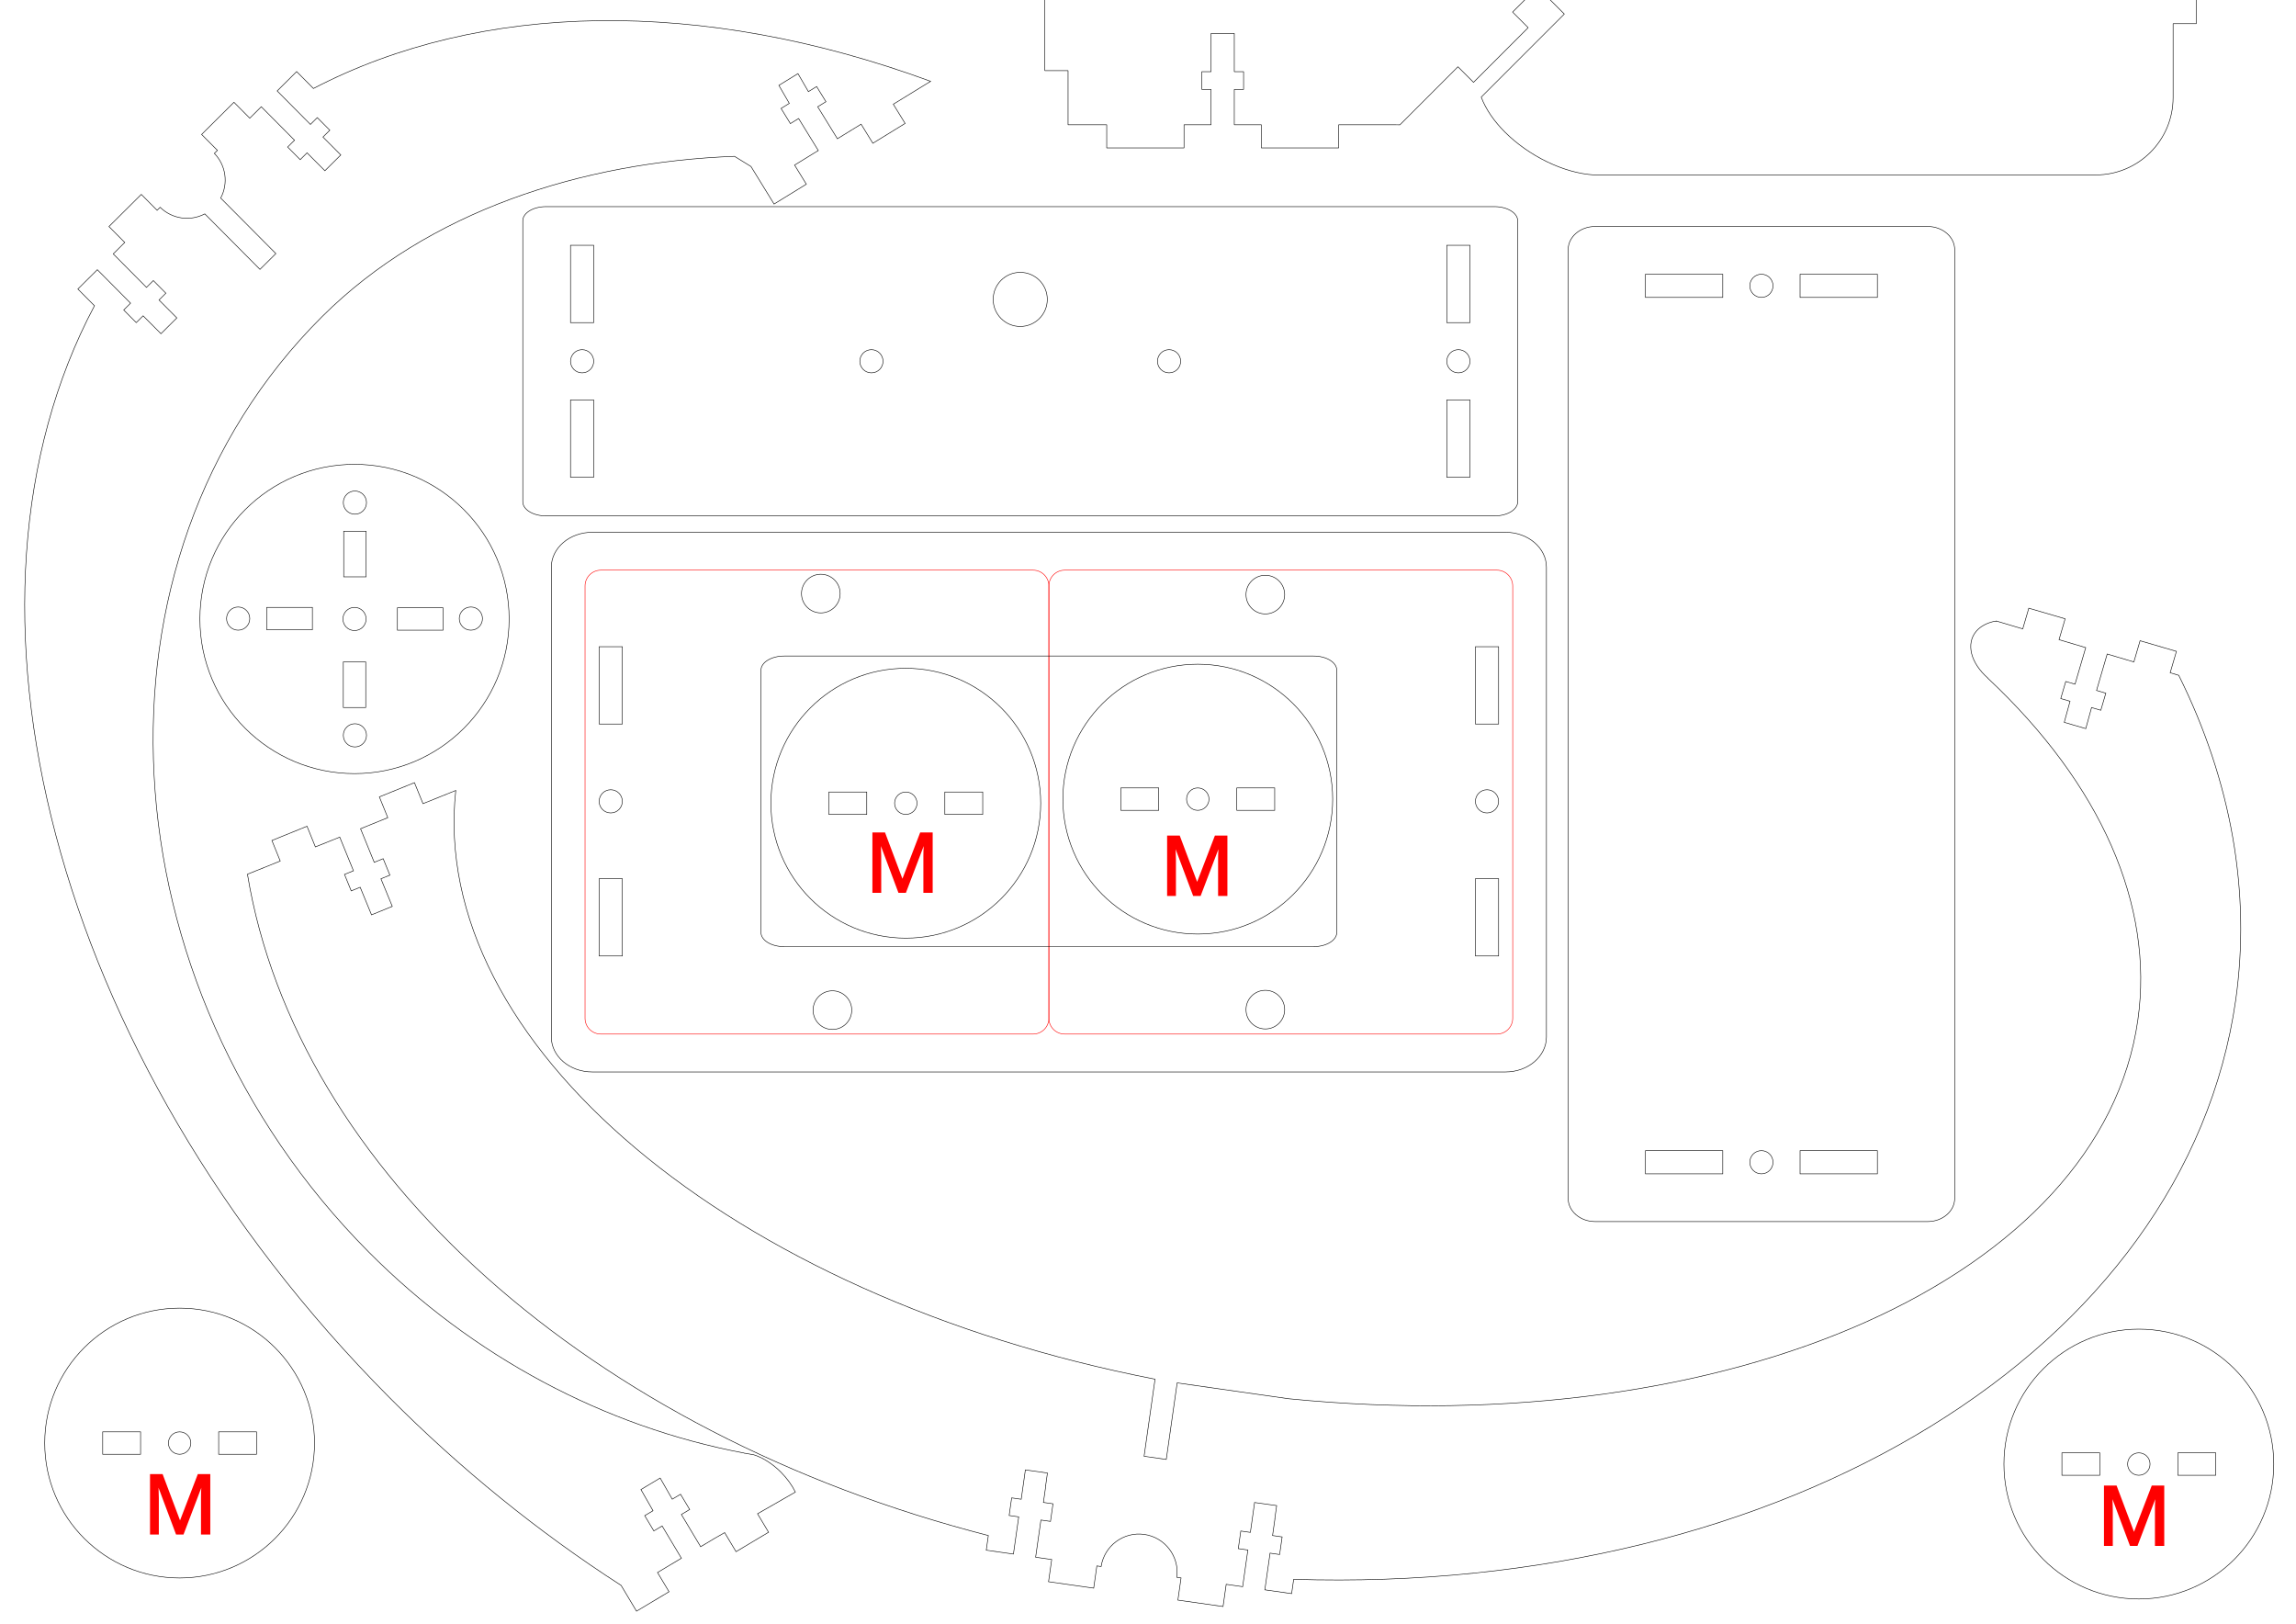
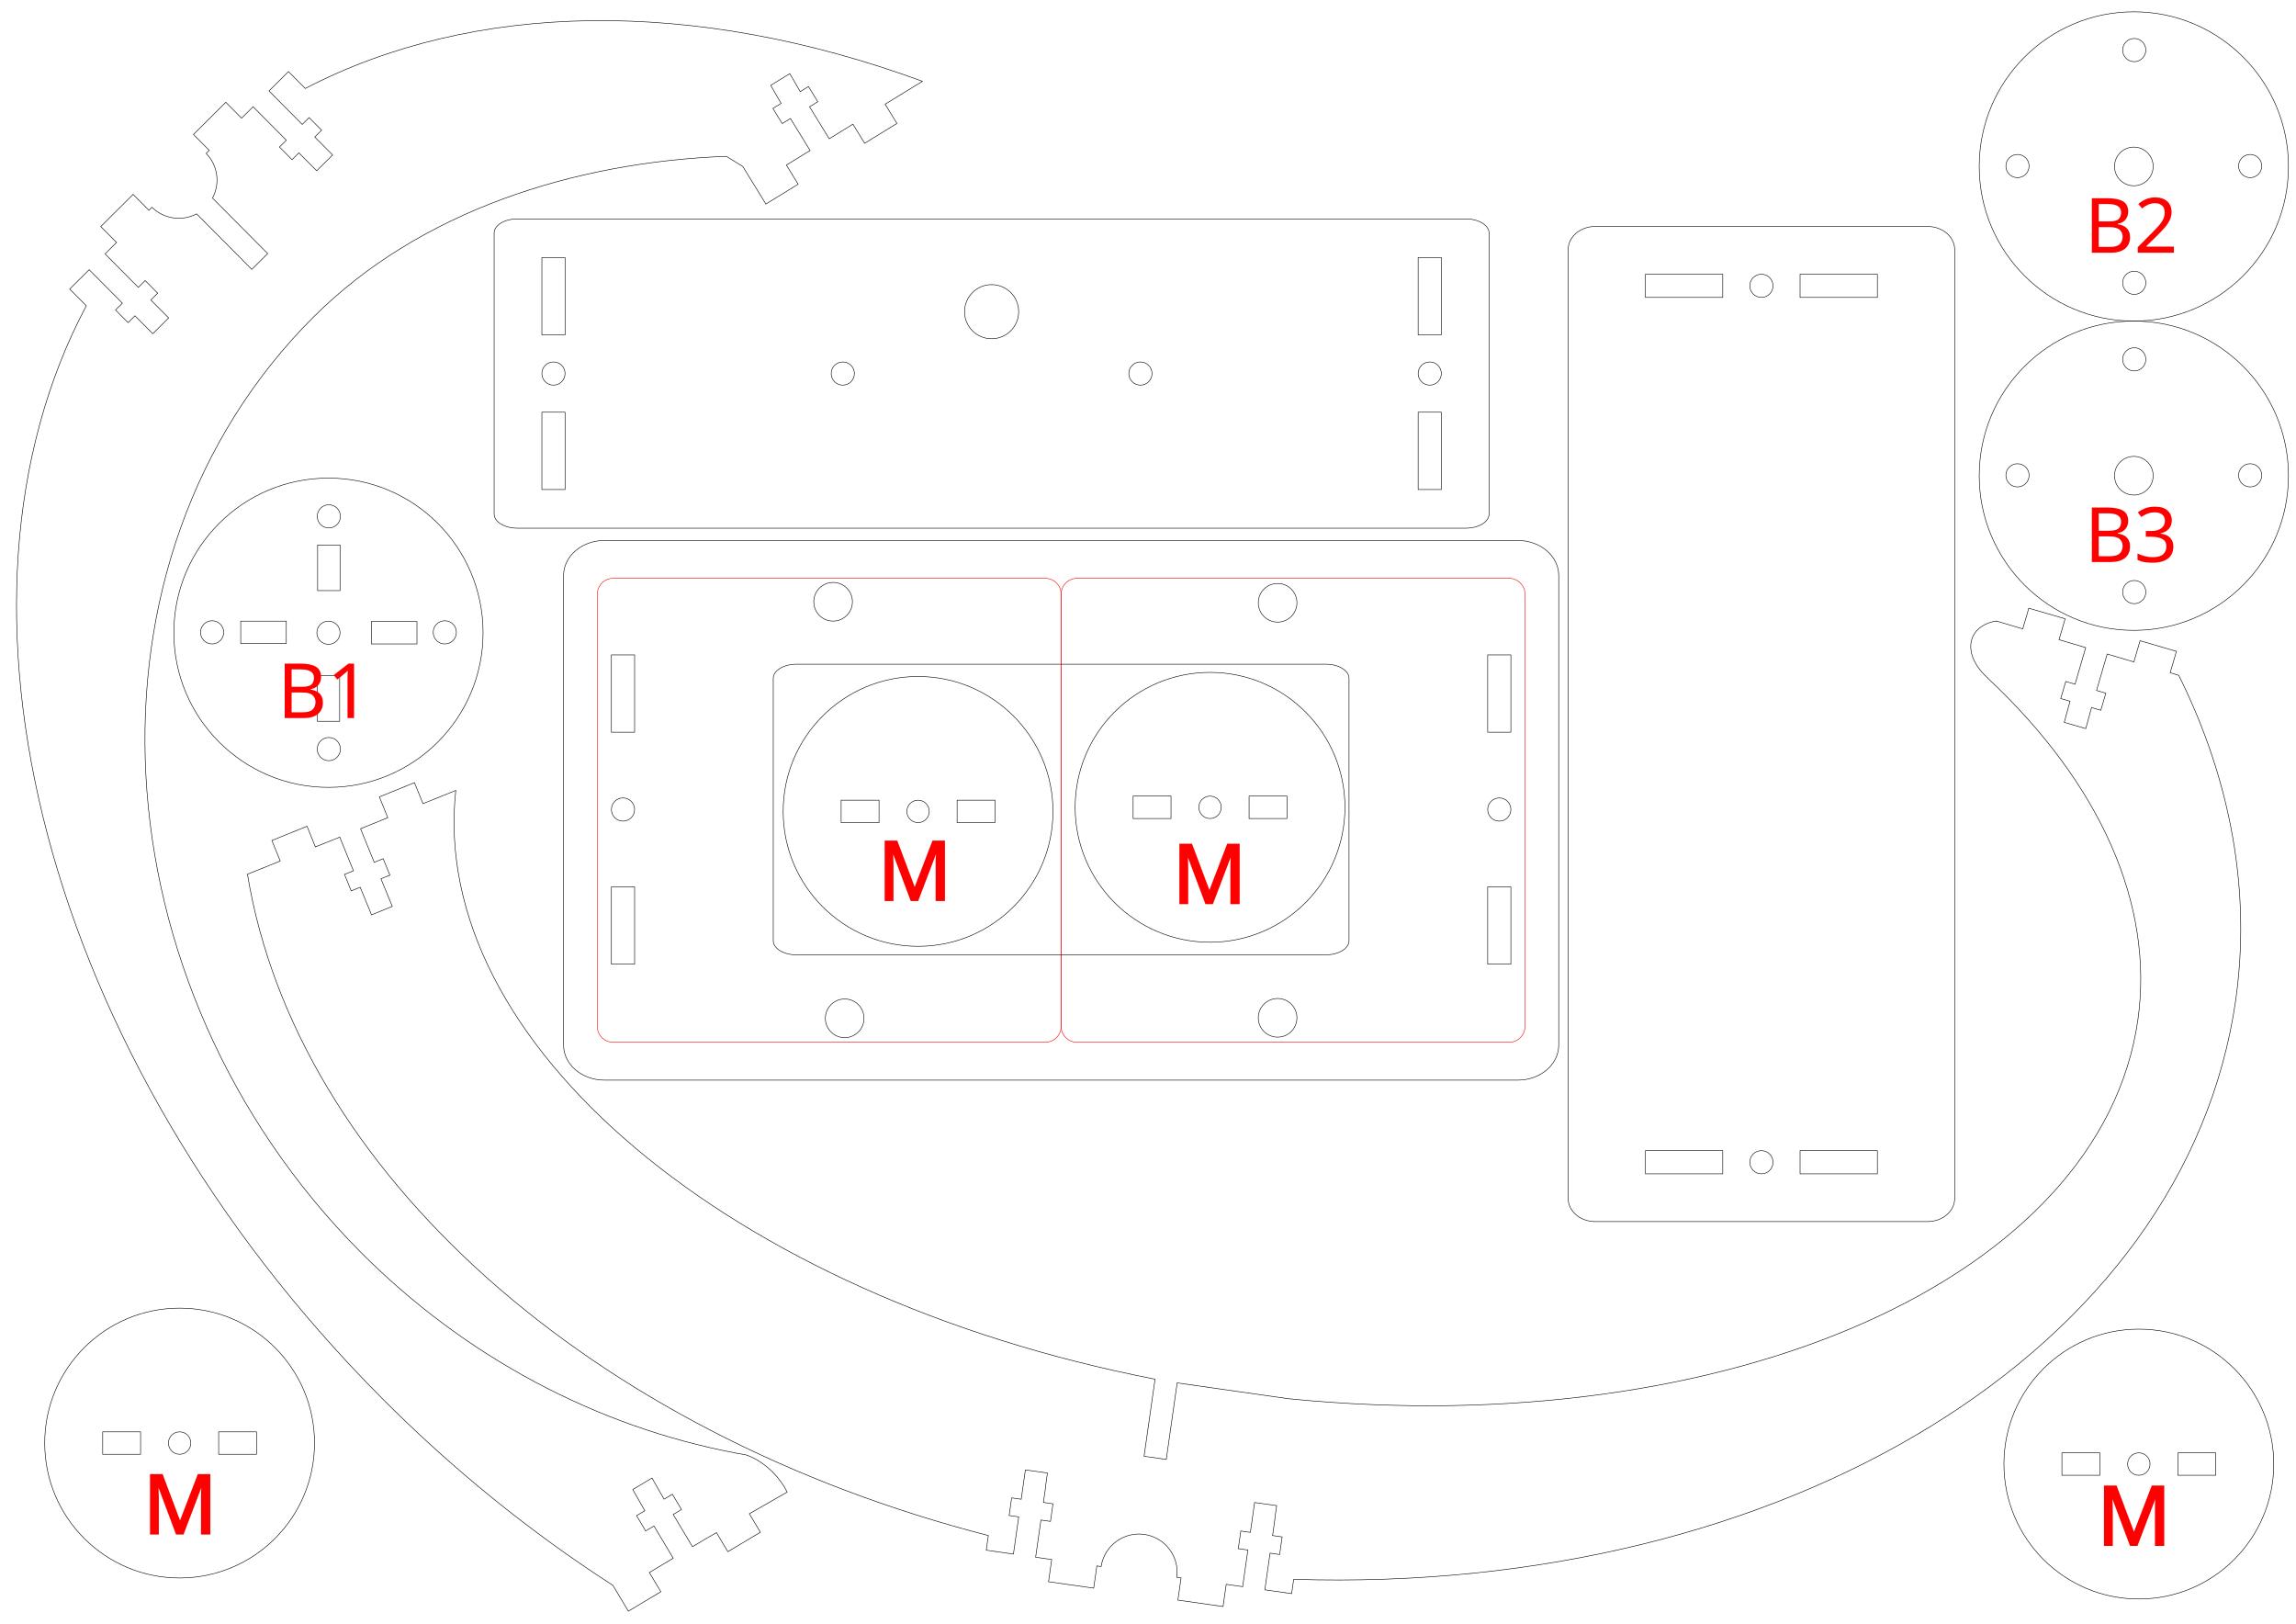
<svg xmlns="http://www.w3.org/2000/svg" width="297mm" height="210mm" viewBox="0 0 297 210" version="1.1" id="svg5">
  <defs id="defs2" />
  <g id="layer1">
    <path id="path1061-5" style="vector-effect:non-scaling-stroke;fill:none;stroke:#000000;stroke-width:0.265;stroke-dasharray:none;-inkscape-stroke:hairline" d="m 262.436,78.659 -0.782,2.676 -3.442,-1.025 -0.009,0.057 -0.151,-0.022 c -1.029,0.207 -1.864,0.656 -2.413,1.298 -1.361,1.601 -0.735,4.101 1.52,6.072 l -0.004,0.02 c 14.636,13.716 21.495,29.35 19.388,44.188 -4.734,33.27 -52.654,54.642 -109.832,48.984 l -14.439,-2.053 -1.408,9.9 -2.871,-0.408 1.418,-9.972 C 94.43,167.68 55.414,134.838 58.956,102.234 l -4.24,1.706 -0.012,-0.029 -1.091,-2.688 -4.54,1.843 1.09,2.687 -3.524,1.43 1.77,4.345 1.157,-0.472 0.868,2.13 -1.157,0.472 1.468,3.568 -2.686,1.094 -1.468,-3.569 -1.158,0.472 -0.868,-2.13 1.157,-0.471 -1.775,-4.354 -3.15,1.267 -1.084,-2.673 -4.541,1.842 1.079,2.658 -4.241,1.705 c 6.317,38.37 44.34,72.304 95.837,85.53 l -0.27,1.895 3.515,0.5 0.684,-4.81 -1.238,-0.177 0.324,-2.277 1.238,0.177 0.311,-2.19 0.226,-1.608 2.855,0.401 -0.226,1.614 0.017,0.003 -0.311,2.19 1.238,0.176 -0.324,2.277 -1.238,-0.176 -0.684,4.81 2.079,0.296 -0.408,2.871 5.841,0.83 0.408,-2.871 0.552,0.079 c 0.409,-2.68 2.898,-4.533 5.583,-4.156 2.686,0.383 4.564,2.857 4.209,5.548 l 0.547,0.078 -0.408,2.871 5.841,0.83 0.408,-2.871 2.128,0.303 0.674,-4.743 -1.238,-0.177 0.324,-2.277 1.238,0.177 0.311,-2.19 0.235,-1.675 2.855,0.4 -0.236,1.68 0.017,0.003 -0.311,2.19 1.238,0.176 -0.324,2.277 -1.238,-0.176 -0.674,4.743 3.465,0.492 0.263,-1.849 c 63.714,1.997 115.442,-29.81 121.859,-74.929 1.967,-13.911 -0.553,-28.272 -7.369,-41.991 l -1.109,-0.33 0.809,-2.768 -4.703,-1.376 -0.803,2.745 -3.45,-1.027 -1.379,4.717 1.2,0.351 -0.645,2.208 -1.199,-0.351 -0.748,2.726 -2.784,-0.814 0.748,-2.725 -1.2,-0.35 0.645,-2.208 1.2,0.35 1.384,-4.731 -3.451,-1.027 0.789,-2.699 z" />
-     <path id="path461" style="vector-effect:non-scaling-stroke;fill:none;stroke:#000000;stroke-width:0.265;stroke-dasharray:none;-inkscape-stroke:hairline" d="m 99.42,198.171 -1.428,-2.39 4.894,-2.805 c -0.429,-0.879 -1.073,-1.768 -1.854,-2.56 -1.093,-1.091 -2.363,-1.906 -3.519,-2.259 -0.335,-0.058 -0.669,-0.118 -1.003,-0.18 -9.97e-4,0 -0.004,-4.9e-4 -0.005,-4.2e-4 -0.085,-0.015 -0.17,-0.026 -0.252,-0.034 l -0.017,-0.017 C 78.214,184.526 61.156,175.469 47.693,161.926 13.411,127.435 9.947,72.474 41.701,40.913 55.386,27.323 75.225,20.969 95.011,20.218 l 2.134,1.317 1.466,2.384 1.519,2.47 4.174,-2.567 -1.519,-2.47 3.066,-1.886 -2.545,-4.138 -1.065,0.655 -1.205,-1.959 1.065,-0.655 -1.35,-2.328 2.47,-1.52 1.35,2.328 1.065,-0.655 1.205,1.959 -1.065,0.655 2.546,4.138 3.067,-1.886 1.519,2.47 4.173,-2.567 -1.519,-2.47 -0.01,-0.014 4.829,-2.963 C 90.726,-0.377 62.158,0.192 40.546,11.444 l -2.173,-2.186 -2.518,2.503 4.3,4.331 0.887,-0.881 1.621,1.631 -0.887,0.881 2.308,2.317 -2.057,2.044 -2.308,-2.317 -0.887,0.881 -1.621,-1.631 0.887,-0.881 -4.3,-4.331 -1.489,1.48 -2.044,-2.057 -4.185,4.16 2.044,2.057 -0.396,0.393 c 1.501,1.543 1.832,3.879 0.82,5.779 l 7.137,7.18 -2.057,2.044 -7.135,-7.179 c -1.906,1.004 -4.243,0.659 -5.779,-0.853 l -0.392,0.389 -2.044,-2.057 -4.185,4.159 2.044,2.057 -1.489,1.481 4.3,4.331 0.887,-0.881 1.621,1.631 -0.887,0.881 2.308,2.317 -2.057,2.044 -2.308,-2.317 -0.887,0.881 -1.621,-1.631 0.887,-0.881 -4.3,-4.331 -2.518,2.502 2.148,2.161 c -20.356,38.329 -5.714,97.069 38.124,141.174 9.179,9.234 19.293,17.431 29.998,24.325 l 0.506,0.846 1.487,2.49 4.206,-2.514 -1.488,-2.489 3.09,-1.847 -2.493,-4.17 -1.073,0.641 -1.18,-1.974 1.073,-0.641 -1.563,-2.738 2.489,-1.488 1.563,2.738 1.073,-0.641 1.18,1.974 -1.073,0.642 2.493,4.17 1.793,-1.072 1.31,-0.751 1.474,2.465 z" />
-     <g id="g1768" transform="translate(-56.44819,-180.4476)" style="vector-effect:non-scaling-stroke;stroke-width:0.265;stroke-dasharray:none;-inkscape-stroke:hairline">
-       <circle style="vector-effect:non-scaling-stroke;fill:none;stroke:#000000;stroke-width:0.265;stroke-dasharray:none;-inkscape-stroke:hairline" id="path1674" cx="102.307" cy="260.502" r="20" />
-       <circle style="vector-effect:non-scaling-stroke;fill:none;stroke:#000000;stroke-width:0.265;stroke-dasharray:none;-inkscape-stroke:hairline" id="path1674-9" cx="102.307" cy="260.502" r="1.5" />
-       <circle style="vector-effect:non-scaling-stroke;fill:none;stroke:#000000;stroke-width:0.265;stroke-dasharray:none;-inkscape-stroke:hairline" id="path1674-9-0" cx="87.257" cy="260.452" r="1.5" />
-       <circle style="vector-effect:non-scaling-stroke;fill:none;stroke:#000000;stroke-width:0.265;stroke-dasharray:none;-inkscape-stroke:hairline" id="path1674-9-6" cx="117.357" cy="260.452" r="1.5" />
-       <rect style="vector-effect:non-scaling-stroke;fill:none;stroke:#000000;stroke-width:0.265;stroke-dasharray:none;-inkscape-stroke:hairline" id="rect1217-0-1-2-9" width="5.9" height="2.9" x="90.957" y="259.002" />
-       <rect style="vector-effect:non-scaling-stroke;fill:none;stroke:#000000;stroke-width:0.265;stroke-dasharray:none;-inkscape-stroke:hairline" id="rect1217-0-1-2-0-6" width="5.9" height="2.9" x="107.857" y="259.052" />
-       <circle style="vector-effect:non-scaling-stroke;fill:none;stroke:#000000;stroke-width:0.265;stroke-dasharray:none;-inkscape-stroke:hairline" id="path1674-9-0-2" cx="245.452" cy="-102.357" r="1.5" transform="rotate(90)" />
-       <circle style="vector-effect:non-scaling-stroke;fill:none;stroke:#000000;stroke-width:0.265;stroke-dasharray:none;-inkscape-stroke:hairline" id="path1674-9-6-0" cx="275.552" cy="-102.357" r="1.5" transform="rotate(90)" />
-       <rect style="vector-effect:non-scaling-stroke;fill:none;stroke:#000000;stroke-width:0.265;stroke-dasharray:none;-inkscape-stroke:hairline" id="rect1217-0-1-2-9-4" width="5.9" height="2.9" x="249.152" y="-103.807" transform="rotate(90)" />
-       <rect style="vector-effect:non-scaling-stroke;fill:none;stroke:#000000;stroke-width:0.265;stroke-dasharray:none;-inkscape-stroke:hairline" id="rect1217-0-1-2-0-6-5" width="5.9" height="2.9" x="266.052" y="-103.757" transform="rotate(90)" />
-     </g>
-     <path id="rect1457-6-5" style="vector-effect:non-scaling-stroke;fill:none;fill-opacity:1;fill-rule:evenodd;stroke:#000000;stroke-width:0.265;stroke-linecap:butt;stroke-linejoin:round;stroke-miterlimit:4;stroke-dasharray:none;stroke-dashoffset:0;stroke-opacity:1;-inkscape-stroke:hairline" d="m 173.163,19.134 v -3 h 5 l 2.926,0.008 7.503,-7.508 2.015,2.015 7.071,-7.071 -2.016,-2.016 6.01,-6.01 -2.259,-2.259 -0.465,-0.465 -0.104,-0.104 -0.849,0.849 -1.627,-1.627 0.848,-0.849 -0.248,-0.249 -2.444,-2.444 -0.809,-0.809 2.121,-2.121 1.706,1.706 1.546,1.546 0.249,0.249 0.849,-0.849 1.627,1.627 -0.849,0.849 0.104,0.104 1.363,1.362 1.361,1.362 6.01,-6.01 2.015,2.015 7.071,-7.07 -1.98,-1.98 10.748,-10.748 c -0.603,-1.604 -1.693,-3.155 -3.081,-4.54 -3.055,-3.046 -7.555,-5.287 -11.497,-5.522 h -21.951 l -12.968,-5.2e-4 -29.986,5.2e-4 h -0.001 l -0.013,-5.2e-4 c -5.523,6e-5 -10,4.477 -10,10 v 5.2e-4 5.2e-4 5.1e-4 5.2e-4 5.2e-4 5.1e-4 5.2e-4 5.2e-4 5.1e-4 5.2e-4 5.2e-4 5.1e-4 5.2e-4 5.2e-4 5.1e-4 5.2e-4 5.2e-4 5.1e-4 5.2e-4 5.2e-4 5.1e-4 5.2e-4 5.2e-4 5.2e-4 5.1e-4 5.2e-4 5.2e-4 5.1e-4 5.2e-4 5.2e-4 9.544 h -3 v 10 h 3 v 3.728 h 2.316 1.926 0.147 v -1.2 h 2.301 v 1.2 h 0.351 2.187 2.413 v 3 h -1.144 -3.456 -0.351 v 1.2 h -2.301 v -1.2 h -0.147 l -0.657,-5.2e-4 h -3.585 v 3.272 h -3 V 9.134 h 3 v 7 h 5 v 3 h 10 v -3 h 3.5 v -2.491 -1.927 -0.147 H 155.463 V 9.269 h 1.2 v -0.351 -2.187 -2.413 h 3 v 1.144 3.456 0.351 h 1.2 v 2.301 h -1.2 v 0.147 l -5.2e-4,0.657 v 3.76 h 3.501 v 3 z" />
-     <path id="rect1457-6-5-3" style="vector-effect:non-scaling-stroke;fill:none;fill-opacity:1;fill-rule:evenodd;stroke:#000000;stroke-width:0.265;stroke-linecap:butt;stroke-linejoin:round;stroke-miterlimit:4;stroke-dasharray:none;stroke-dashoffset:0;stroke-opacity:1;-inkscape-stroke:hairline" d="m 246.098,-36.937 v 3 h -5 l -2.926,-0.008 -7.503,7.508 -2.015,-2.015 -7.071,7.071 2.016,2.016 -6.01,6.01 2.259,2.259 0.465,0.465 0.104,0.104 0.849,-0.849 1.627,1.627 -0.848,0.849 0.248,0.249 2.444,2.444 0.809,0.809 -2.121,2.121 -1.706,-1.706 -1.546,-1.546 -0.249,-0.249 -0.849,0.849 -1.627,-1.627 0.849,-0.849 -0.104,-0.104 -1.363,-1.362 -1.361,-1.362 -6.01,6.01 -2.015,-2.015 -7.071,7.07 1.98,1.98 -10.748,10.748 c 0.603,1.604 1.693,3.155 3.081,4.54 3.055,3.046 7.555,5.287 11.497,5.522 h 21.951 l 12.968,5.2e-4 29.986,-5.2e-4 h 0.001 l 0.013,5.2e-4 c 5.523,-6e-5 10,-4.477 10,-10 v -5.2e-4 -5.2e-4 -5.1e-4 -5.2e-4 -5.2e-4 -5.1e-4 -5.2e-4 -5.2e-4 -5.1e-4 -5.2e-4 -5.2e-4 -5.1e-4 -5.2e-4 -5.2e-4 -5.1e-4 -5.2e-4 -5.2e-4 -5.1e-4 -5.2e-4 -5.2e-4 -5.1e-4 -5.2e-4 -5.2e-4 -5.2e-4 -5.1e-4 -5.2e-4 -5.2e-4 -5.1e-4 -5.2e-4 -5.2e-4 -9.544 h 3 v -10 h -3 v -3.728 h -2.316 -1.927 -0.147 v 1.2 h -2.301 v -1.2 h -0.351 -2.187 -2.413 v -3 h 1.144 3.456 0.351 v -1.2 h 2.301 v 1.2 h 0.147 l 0.657,5.2e-4 h 3.585 v -3.272 h 3 v -10 h -3 V -33.937 h -5 v -3 h -10 v 3 h -3.5 v 2.491 1.927 0.147 h 1.2 v 2.301 h -1.2 v 0.351 2.187 2.413 h -3 v -1.144 -3.456 -0.351 h -1.2 v -2.301 h 1.2 v -0.147 l 5.2e-4,-0.657 v -3.76 h -3.501 v -3 z" />
+     <path id="path461" style="vector-effect:non-scaling-stroke;fill:none;stroke:#000000;stroke-width:0.265;stroke-dasharray:none;-inkscape-stroke:hairline" d="m 98.361,198.171 -1.428,-2.39 4.894,-2.805 c -0.429,-0.879 -1.073,-1.768 -1.854,-2.56 -1.093,-1.091 -2.363,-1.906 -3.519,-2.259 -0.335,-0.058 -0.669,-0.118 -1.003,-0.18 -9.97e-4,0 -0.004,-4.9e-4 -0.005,-4.2e-4 -0.085,-0.015 -0.17,-0.026 -0.252,-0.034 l -0.017,-0.017 C 77.155,184.526 60.098,175.469 46.635,161.926 12.353,127.435 8.889,72.474 40.642,40.913 54.328,27.323 74.166,20.969 93.953,20.218 l 2.134,1.317 1.466,2.384 1.519,2.47 4.174,-2.567 -1.519,-2.47 3.066,-1.886 -2.545,-4.138 -1.065,0.655 -1.205,-1.959 1.065,-0.655 -1.35,-2.328 2.47,-1.52 1.35,2.328 1.065,-0.655 1.205,1.959 -1.065,0.655 2.546,4.138 3.067,-1.886 1.519,2.47 4.173,-2.567 -1.519,-2.47 -0.01,-0.014 4.829,-2.963 C 89.667,-0.377 61.1,0.192 39.488,11.444 l -2.173,-2.186 -2.518,2.503 4.3,4.331 0.887,-0.881 1.621,1.631 -0.887,0.881 2.308,2.317 -2.057,2.044 -2.308,-2.317 -0.887,0.881 -1.621,-1.631 0.887,-0.881 -4.3,-4.331 -1.489,1.48 -2.044,-2.057 -4.185,4.16 2.044,2.057 -0.396,0.393 c 1.501,1.543 1.832,3.879 0.82,5.779 l 7.137,7.18 -2.057,2.044 -7.135,-7.179 c -1.906,1.004 -4.243,0.659 -5.779,-0.853 l -0.392,0.389 -2.044,-2.057 -4.185,4.159 2.044,2.057 -1.489,1.481 4.3,4.331 0.887,-0.881 1.621,1.631 -0.887,0.881 2.308,2.317 -2.057,2.044 -2.308,-2.317 -0.887,0.881 -1.621,-1.631 0.887,-0.881 -4.3,-4.331 -2.518,2.502 2.148,2.161 c -20.356,38.329 -5.714,97.069 38.124,141.174 9.179,9.234 19.293,17.431 29.998,24.325 l 0.506,0.846 1.487,2.49 4.206,-2.514 -1.488,-2.489 3.09,-1.847 -2.493,-4.17 -1.073,0.641 -1.18,-1.974 1.073,-0.641 -1.563,-2.738 2.489,-1.488 1.563,2.738 1.073,-0.641 1.18,1.974 -1.073,0.642 2.493,4.17 1.793,-1.072 1.31,-0.751 1.474,2.465 z" />
+     <path id="rect1457-6-5" style="vector-effect:non-scaling-stroke;fill:none;fill-opacity:1;fill-rule:evenodd;stroke:#000000;stroke-width:0.265;stroke-linecap:butt;stroke-linejoin:round;stroke-miterlimit:4;stroke-dasharray:none;stroke-dashoffset:0;stroke-opacity:1;-inkscape-stroke:hairline" d="m 50.279,-8.453 v -3 h 5 l 2.926,0.008 7.503,-7.508 2.015,2.015 7.071,-7.071 -2.016,-2.016 6.01,-6.01 -2.259,-2.259 -0.465,-0.465 -0.104,-0.104 -0.849,0.849 -1.627,-1.627 0.848,-0.849 -0.248,-0.249 -2.444,-2.444 -0.809,-0.809 2.121,-2.121 1.706,1.706 1.546,1.546 0.249,0.249 0.849,-0.849 1.627,1.627 -0.849,0.849 0.104,0.104 1.363,1.362 1.361,1.362 6.01,-6.01 2.015,2.015 7.071,-7.07 -1.98,-1.98 10.748,-10.748 c -0.603,-1.604 -1.693,-3.155 -3.081,-4.54 -3.055,-3.046 -7.555,-5.287 -11.497,-5.522 H 68.247 l -12.968,-5.2e-4 -29.986,5.2e-4 h -0.001 l -0.013,-5.2e-4 c -5.523,6e-5 -10,4.477 -10,10 v 5.2e-4 5.2e-4 5.1e-4 5.2e-4 5.2e-4 5.1e-4 5.2e-4 5.2e-4 5.1e-4 5.2e-4 5.2e-4 5.1e-4 5.2e-4 5.2e-4 5.1e-4 5.2e-4 5.2e-4 5.1e-4 5.2e-4 5.2e-4 5.1e-4 5.2e-4 5.2e-4 5.2e-4 5.1e-4 5.2e-4 5.2e-4 5.1e-4 5.2e-4 5.2e-4 9.544 h -3 v 10 h 3 v 3.728 h 2.316 1.926 0.147 v -1.2 h 2.301 v 1.2 h 0.351 2.187 2.413 v 3 h -1.144 -3.456 -0.351 v 1.2 h -2.301 v -1.2 h -0.147 l -0.657,-5.2e-4 h -3.585 v 3.272 h -3 v 10 h 3 v 7 h 5 v 3 h 10 v -3 h 3.5 v -2.491 -1.927 -0.147 H 32.579 v -2.301 h 1.2 v -0.351 -2.187 -2.413 h 3 v 1.144 3.456 0.351 h 1.2 v 2.301 h -1.2 v 0.147 l -5.2e-4,0.657 v 3.76 h 3.501 v 3 z" />
+     <path id="rect1457-6-5-3" style="vector-effect:non-scaling-stroke;fill:none;fill-opacity:1;fill-rule:evenodd;stroke:#000000;stroke-width:0.265;stroke-linecap:butt;stroke-linejoin:round;stroke-miterlimit:4;stroke-dasharray:none;stroke-dashoffset:0;stroke-opacity:1;-inkscape-stroke:hairline" d="m 123.213,-64.523 v 3 h -5 l -2.926,-0.008 -7.503,7.508 -2.015,-2.015 -7.071,7.071 2.016,2.016 -6.01,6.01 2.259,2.259 0.465,0.465 0.104,0.104 0.849,-0.849 1.627,1.627 -0.848,0.849 0.248,0.249 2.444,2.444 0.809,0.809 -2.121,2.121 -1.706,-1.706 -1.546,-1.546 -0.249,-0.249 -0.849,0.849 -1.627,-1.627 0.849,-0.849 -0.104,-0.104 -1.363,-1.362 -1.361,-1.362 -6.01,6.01 -2.015,-2.015 -7.071,7.07 1.98,1.98 -10.748,10.748 c 0.603,1.604 1.693,3.155 3.081,4.54 3.055,3.046 7.555,5.287 11.497,5.522 h 21.951 l 12.968,5.2e-4 29.986,-5.2e-4 h 10e-4 l 0.013,5.2e-4 c 5.523,-6e-5 10,-4.477 10,-10 v -5.2e-4 -5.2e-4 -5.1e-4 -5.2e-4 -5.2e-4 -5.1e-4 -5.2e-4 -5.2e-4 -5.1e-4 -5.2e-4 -5.2e-4 -5.1e-4 -5.2e-4 -5.2e-4 -5.1e-4 -5.2e-4 -5.2e-4 -5.1e-4 -5.2e-4 -5.2e-4 -5.1e-4 -5.2e-4 -5.2e-4 -5.2e-4 -5.1e-4 -5.2e-4 -5.2e-4 -5.1e-4 -5.2e-4 -5.2e-4 -9.544 h 3 v -10 h -3 v -3.728 h -2.316 -1.927 -0.147 v 1.2 h -2.301 v -1.2 h -0.351 -2.187 -2.413 v -3 h 1.144 3.456 0.351 v -1.2 h 2.301 v 1.2 h 0.147 l 0.657,5.2e-4 h 3.585 v -3.272 h 3 v -10 h -3 v -7 h -5 v -3 h -10 v 3 h -3.5 v 2.491 1.927 0.147 h 1.2 v 2.301 h -1.2 v 0.351 2.187 2.413 h -3 v -1.144 -3.456 -0.351 h -1.2 v -2.301 h 1.2 v -0.147 l 5.2e-4,-0.657 v -3.76 h -3.501 v -3 z" />
    <g id="g1169" transform="rotate(90,86.93856,-29.35901)" style="vector-effect:non-scaling-stroke;stroke-width:0.265;stroke-dasharray:none;-inkscape-stroke:hairline">
      <rect style="vector-effect:non-scaling-stroke;fill:none;fill-opacity:1;fill-rule:evenodd;stroke:#000000;stroke-width:0.265;stroke-linecap:butt;stroke-linejoin:round;stroke-miterlimit:4;stroke-dasharray:none;stroke-dashoffset:0;stroke-opacity:1;-inkscape-stroke:hairline" id="rect1151-0-2-0-4" width="128.7" height="50" x="-274.289" y="145.269" ry="3.493" rx="3" transform="scale(-1)" />
      <circle style="vector-effect:non-scaling-stroke;fill:none;stroke:#000000;stroke-width:0.265;stroke-miterlimit:4;stroke-dasharray:none;-inkscape-stroke:hairline" id="path3654-3-4" cx="170.269" cy="266.614" r="1.5" transform="rotate(-90)" />
      <rect style="vector-effect:non-scaling-stroke;fill:none;stroke:#000000;stroke-width:0.265;stroke-dasharray:none;-inkscape-stroke:hairline" id="rect2027-7-5" width="10" height="3" x="155.269" y="265.114" transform="rotate(-90)" />
      <rect style="vector-effect:non-scaling-stroke;fill:none;stroke:#000000;stroke-width:0.265;stroke-dasharray:none;-inkscape-stroke:hairline" id="rect2027-0-9-6" width="10" height="3" x="175.269" y="265.114" transform="rotate(-90)" />
      <circle style="vector-effect:non-scaling-stroke;fill:none;stroke:#000000;stroke-width:0.265;stroke-miterlimit:4;stroke-dasharray:none;-inkscape-stroke:hairline" id="path3654-3-7-9" cx="170.269" cy="153.264" r="1.5" transform="rotate(-90)" />
      <rect style="vector-effect:non-scaling-stroke;fill:none;stroke:#000000;stroke-width:0.265;stroke-dasharray:none;-inkscape-stroke:hairline" id="rect2027-7-0-3" width="10" height="3" x="155.269" y="151.764" transform="rotate(-90)" />
      <rect style="vector-effect:non-scaling-stroke;fill:none;stroke:#000000;stroke-width:0.265;stroke-dasharray:none;-inkscape-stroke:hairline" id="rect2027-0-9-3-7" width="10" height="3" x="175.269" y="151.764" transform="rotate(-90)" />
    </g>
-     <g id="g1181" transform="translate(-77.96522,261.9936)" style="vector-effect:non-scaling-stroke;stroke-width:0.265;stroke-dasharray:none;-inkscape-stroke:hairline">
+     <g id="g1181" transform="translate(-81.66939,263.5811)" style="vector-effect:non-scaling-stroke;stroke-width:0.265;stroke-dasharray:none;-inkscape-stroke:hairline">
      <rect style="vector-effect:non-scaling-stroke;fill:none;fill-opacity:1;fill-rule:evenodd;stroke:#000000;stroke-width:0.265;stroke-linecap:butt;stroke-linejoin:round;stroke-miterlimit:4;stroke-dasharray:none;stroke-dashoffset:0;stroke-opacity:1;-inkscape-stroke:hairline" id="rect1151-0-2-0" width="128.7" height="40" x="-274.289" y="195.269" ry="1.832" rx="3" transform="scale(-1)" />
      <circle style="vector-effect:non-scaling-stroke;fill:none;stroke:#000000;stroke-width:0.265;stroke-miterlimit:4;stroke-dasharray:none;-inkscape-stroke:hairline" id="path3654-3" cx="215.269" cy="266.614" r="1.5" transform="rotate(-90)" />
      <rect style="vector-effect:non-scaling-stroke;fill:none;stroke:#000000;stroke-width:0.265;stroke-dasharray:none;-inkscape-stroke:hairline" id="rect2027-7" width="10" height="3" x="200.269" y="265.114" transform="rotate(-90)" />
      <rect style="vector-effect:non-scaling-stroke;fill:none;stroke:#000000;stroke-width:0.265;stroke-dasharray:none;-inkscape-stroke:hairline" id="rect2027-0-9" width="10" height="3" x="220.269" y="265.114" transform="rotate(-90)" />
      <circle style="vector-effect:non-scaling-stroke;fill:none;stroke:#000000;stroke-width:0.265;stroke-miterlimit:4;stroke-dasharray:none;-inkscape-stroke:hairline" id="path3654-3-7" cx="215.269" cy="153.264" r="1.5" transform="rotate(-90)" />
      <rect style="vector-effect:non-scaling-stroke;fill:none;stroke:#000000;stroke-width:0.265;stroke-dasharray:none;-inkscape-stroke:hairline" id="rect2027-7-0" width="10" height="3" x="200.269" y="151.764" transform="rotate(-90)" />
      <rect style="vector-effect:non-scaling-stroke;fill:none;stroke:#000000;stroke-width:0.265;stroke-dasharray:none;-inkscape-stroke:hairline" id="rect2027-0-9-3" width="10" height="3" x="220.269" y="151.764" transform="rotate(-90)" />
      <circle style="vector-effect:non-scaling-stroke;fill:none;stroke:#000000;stroke-width:0.265;stroke-dasharray:none;-inkscape-stroke:hairline" id="path4971-7-8" cx="-209.939" cy="-223.269" r="3.5" transform="scale(-1,1)" />
      <circle style="vector-effect:non-scaling-stroke;fill:none;stroke:#000000;stroke-width:0.265;stroke-dasharray:none;-inkscape-stroke:hairline" id="path4971-7-6-6" cx="-190.689" cy="-215.269" r="1.5" transform="scale(-1,1)" />
      <circle style="vector-effect:non-scaling-stroke;fill:none;stroke:#000000;stroke-width:0.265;stroke-dasharray:none;-inkscape-stroke:hairline" id="path4971-7-6-0-0" cx="-229.189" cy="-215.269" r="1.5" transform="scale(-1,1)" />
    </g>
-     <g id="g6113" style="vector-effect:non-scaling-stroke;stroke-width:0.265;stroke-dasharray:none;-inkscape-stroke:hairline" transform="translate(111.5669,25.05428)">
+     <g id="g6113" style="vector-effect:non-scaling-stroke;stroke-width:0.265;stroke-dasharray:none;-inkscape-stroke:hairline" transform="translate(113.1544,26.11262)">
      <g id="g876-5" transform="translate(458.6425,167.2825)" style="vector-effect:non-scaling-stroke;stroke-width:0.265;stroke-dasharray:none;-inkscape-stroke:hairline">
        <circle style="vector-effect:non-scaling-stroke;fill:none;stroke:#000000;stroke-width:0.265;stroke-dasharray:none;-inkscape-stroke:hairline" id="path802-03" cx="-415.271" cy="-88.982" r="17.45" />
        <circle style="vector-effect:non-scaling-stroke;fill:none;stroke:#000000;stroke-width:0.265;stroke-dasharray:none;-inkscape-stroke:hairline" id="path802-0-0" cx="-415.271" cy="-88.982" r="1.45" />
        <rect style="vector-effect:non-scaling-stroke;fill:none;stroke:#000000;stroke-width:0.265;stroke-dasharray:none;-inkscape-stroke:hairline" id="rect804-5-8" width="4.9" height="2.9" x="-425.221" y="-90.432" />
        <rect style="vector-effect:non-scaling-stroke;fill:none;stroke:#000000;stroke-width:0.265;stroke-dasharray:none;-inkscape-stroke:hairline" id="rect804-5-4-5" width="4.9" height="2.9" x="-410.221" y="-90.432" />
      </g>
      <text xml:space="preserve" style="font-style:normal;font-weight:normal;font-size:10.583px;line-height:1.25;font-family:sans-serif;vector-effect:non-scaling-stroke;fill:#ff0000;fill-opacity:1;stroke:#ff0000;stroke-width:0.265;stroke-dasharray:none;-inkscape-stroke:hairline" x="38.506" y="90.692" id="text2931">
        <tspan id="tspan2929" style="vector-effect:non-scaling-stroke;fill:#ff0000;stroke:#ff0000;stroke-width:0.265;stroke-dasharray:none;-inkscape-stroke:hairline" x="38.506" y="90.692">M</tspan>
      </text>
    </g>
    <g id="g6095" style="vector-effect:non-scaling-stroke;stroke-width:0.265;stroke-dasharray:none;-inkscape-stroke:hairline" transform="translate(184.8635,62.27421)">
      <g id="g876" transform="translate(507.0771,216.0608)" style="vector-effect:non-scaling-stroke;stroke-width:0.265;stroke-dasharray:none;-inkscape-stroke:hairline">
        <circle style="vector-effect:non-scaling-stroke;fill:none;stroke:#000000;stroke-width:0.265;stroke-dasharray:none;-inkscape-stroke:hairline" id="path802" cx="-415.271" cy="-88.982" r="17.45" />
        <circle style="vector-effect:non-scaling-stroke;fill:none;stroke:#000000;stroke-width:0.265;stroke-dasharray:none;-inkscape-stroke:hairline" id="path802-0" cx="-415.271" cy="-88.982" r="1.45" />
        <rect style="vector-effect:non-scaling-stroke;fill:none;stroke:#000000;stroke-width:0.265;stroke-dasharray:none;-inkscape-stroke:hairline" id="rect804-5" width="4.9" height="2.9" x="-425.221" y="-90.432" />
        <rect style="vector-effect:non-scaling-stroke;fill:none;stroke:#000000;stroke-width:0.265;stroke-dasharray:none;-inkscape-stroke:hairline" id="rect804-5-4" width="4.9" height="2.9" x="-410.221" y="-90.432" />
      </g>
      <text xml:space="preserve" style="font-style:normal;font-weight:normal;font-size:10.583px;line-height:1.25;font-family:sans-serif;vector-effect:non-scaling-stroke;fill:#ff0000;fill-opacity:1;stroke:#ff0000;stroke-width:0.265;stroke-dasharray:none;-inkscape-stroke:hairline" x="86.399" y="137.537" id="text2931-8">
        <tspan id="tspan2929-1" style="vector-effect:non-scaling-stroke;fill:#ff0000;stroke:#ff0000;stroke-width:0.265;stroke-dasharray:none;-inkscape-stroke:hairline" x="86.399" y="137.537">M</tspan>
      </text>
    </g>
    <g id="g6086" style="vector-effect:non-scaling-stroke;stroke-width:0.265;stroke-dasharray:none;-inkscape-stroke:hairline" transform="translate(-100.8254,40.53283)">
      <g id="g876-4" transform="translate(539.3313,235.0857)" style="vector-effect:non-scaling-stroke;stroke-width:0.265;stroke-dasharray:none;-inkscape-stroke:hairline">
        <circle style="vector-effect:non-scaling-stroke;fill:none;stroke:#000000;stroke-width:0.265;stroke-dasharray:none;-inkscape-stroke:hairline" id="path802-4" cx="-415.271" cy="-88.982" r="17.45" />
        <circle style="vector-effect:non-scaling-stroke;fill:none;stroke:#000000;stroke-width:0.265;stroke-dasharray:none;-inkscape-stroke:hairline" id="path802-0-4" cx="-415.271" cy="-88.982" r="1.45" />
        <rect style="vector-effect:non-scaling-stroke;fill:none;stroke:#000000;stroke-width:0.265;stroke-dasharray:none;-inkscape-stroke:hairline" id="rect804-5-9" width="4.9" height="2.9" x="-425.221" y="-90.432" />
        <rect style="vector-effect:non-scaling-stroke;fill:none;stroke:#000000;stroke-width:0.265;stroke-dasharray:none;-inkscape-stroke:hairline" id="rect804-5-4-0" width="4.9" height="2.9" x="-410.221" y="-90.432" />
      </g>
      <text xml:space="preserve" style="font-style:normal;font-weight:normal;font-size:10.583px;line-height:1.25;font-family:sans-serif;vector-effect:non-scaling-stroke;fill:#ff0000;fill-opacity:1;stroke:#ff0000;stroke-width:0.265;stroke-dasharray:none;-inkscape-stroke:hairline" x="119.332" y="157.803" id="text2931-2">
        <tspan id="tspan2929-3" style="vector-effect:non-scaling-stroke;fill:#ff0000;stroke:#ff0000;stroke-width:0.265;stroke-dasharray:none;-inkscape-stroke:hairline" x="119.332" y="157.803">M</tspan>
      </text>
    </g>
-     <g id="g6129" transform="translate(127.897,127.2697)" style="vector-effect:non-scaling-stroke;stroke-width:0.265;stroke-dasharray:none;-inkscape-stroke:hairline">
+     <g id="g6129" transform="translate(129.4846,128.328)" style="vector-effect:non-scaling-stroke;stroke-width:0.265;stroke-dasharray:none;-inkscape-stroke:hairline">
      <g id="g876-9" transform="translate(404.5437,65.59632)" style="vector-effect:non-scaling-stroke;stroke-width:0.265;stroke-dasharray:none;-inkscape-stroke:hairline">
        <circle style="vector-effect:non-scaling-stroke;fill:none;stroke:#000000;stroke-width:0.265;stroke-dasharray:none;-inkscape-stroke:hairline" id="path802-3" cx="-415.271" cy="-88.982" r="17.45" />
        <circle style="vector-effect:non-scaling-stroke;fill:none;stroke:#000000;stroke-width:0.265;stroke-dasharray:none;-inkscape-stroke:hairline" id="path802-0-5" cx="-415.271" cy="-88.982" r="1.45" />
        <rect style="vector-effect:non-scaling-stroke;fill:none;stroke:#000000;stroke-width:0.265;stroke-dasharray:none;-inkscape-stroke:hairline" id="rect804-5-46" width="4.9" height="2.9" x="-425.221" y="-90.432" />
        <rect style="vector-effect:non-scaling-stroke;fill:none;stroke:#000000;stroke-width:0.265;stroke-dasharray:none;-inkscape-stroke:hairline" id="rect804-5-4-6" width="4.9" height="2.9" x="-410.221" y="-90.432" />
      </g>
      <text xml:space="preserve" style="font-style:normal;font-weight:normal;font-size:10.583px;line-height:1.25;font-family:sans-serif;vector-effect:non-scaling-stroke;fill:#ff0000;fill-opacity:1;stroke:#ff0000;stroke-width:0.265;stroke-dasharray:none;-inkscape-stroke:hairline" x="-15.946" y="-11.928" id="text2931-5">
        <tspan id="tspan2929-32" style="vector-effect:non-scaling-stroke;fill:#ff0000;stroke:#ff0000;stroke-width:0.265;stroke-dasharray:none;-inkscape-stroke:hairline" x="-15.946" y="-11.928">M</tspan>
      </text>
    </g>
    <circle style="vector-effect:non-scaling-stroke;fill:none;stroke:#000000;stroke-width:0.265;stroke-dasharray:none;-inkscape-stroke:hairline" id="path917" cx="-38.239" cy="38.26" r="30" />
    <circle style="vector-effect:non-scaling-stroke;fill:none;stroke:#000000;stroke-width:0.265;stroke-dasharray:none;-inkscape-stroke:hairline" id="path917-3" cx="-38.239" cy="99.319" r="30" />
    <circle style="vector-effect:non-scaling-stroke;fill:none;stroke:#000000;stroke-width:0.265;stroke-dasharray:none;-inkscape-stroke:hairline" id="path917-9" cx="-91.624" cy="68.128" r="30" />
    <circle style="vector-effect:non-scaling-stroke;fill:none;stroke:#000000;stroke-width:0.265;stroke-dasharray:none;-inkscape-stroke:hairline" id="path917-3-6" cx="-91.624" cy="129.186" r="30" />
-     <g id="g1160" transform="translate(-74.26104,214.1103)" style="vector-effect:non-scaling-stroke;stroke-width:0.265;stroke-dasharray:none;-inkscape-stroke:hairline">
+     <g id="g1160" transform="translate(-72.67354,215.1686)" style="vector-effect:non-scaling-stroke;stroke-width:0.265;stroke-dasharray:none;-inkscape-stroke:hairline">
      <rect style="vector-effect:non-scaling-stroke;fill:none;fill-opacity:1;fill-rule:evenodd;stroke:#000000;stroke-width:0.265;stroke-linecap:butt;stroke-linejoin:round;stroke-miterlimit:4;stroke-dasharray:none;stroke-dashoffset:0;stroke-opacity:1;-inkscape-stroke:hairline" id="rect1151-0-2" width="128.724" height="69.8" x="-274.301" y="75.469" ry="4.523" rx="5.296" transform="scale(-1)" />
      <rect style="vector-effect:non-scaling-stroke;fill:none;stroke:#ff0000;stroke-width:0.265;stroke-miterlimit:4;stroke-dasharray:none;-inkscape-stroke:hairline" id="rect3065" width="60" height="60" x="-269.939" y="80.369" ry="2.048" transform="scale(-1)" />
      <rect style="vector-effect:non-scaling-stroke;fill:none;stroke:#ff0000;stroke-width:0.265;stroke-miterlimit:4;stroke-dasharray:none;-inkscape-stroke:hairline" id="rect3065-3" width="60" height="60" x="-209.939" y="80.369" ry="2.048" transform="scale(-1)" />
      <rect style="vector-effect:non-scaling-stroke;fill:none;stroke:#000000;stroke-width:0.265;stroke-miterlimit:4;stroke-dasharray:none;-inkscape-stroke:hairline" id="rect3489" width="3" height="10" x="-154.764" y="90.469" transform="scale(-1)" />
      <rect style="vector-effect:non-scaling-stroke;fill:none;stroke:#000000;stroke-width:0.265;stroke-miterlimit:4;stroke-dasharray:none;-inkscape-stroke:hairline" id="rect3489-9" width="3" height="10" x="-268.114" y="90.469" transform="scale(-1)" />
      <rect style="vector-effect:non-scaling-stroke;fill:none;stroke:#000000;stroke-width:0.265;stroke-miterlimit:4;stroke-dasharray:none;-inkscape-stroke:hairline" id="rect3489-8" width="3" height="10" x="-268.114" y="120.469" transform="scale(-1)" />
      <rect style="vector-effect:non-scaling-stroke;fill:none;stroke:#000000;stroke-width:0.265;stroke-miterlimit:4;stroke-dasharray:none;-inkscape-stroke:hairline" id="rect3489-7" width="3" height="10" x="-154.764" y="120.469" transform="scale(-1)" />
      <circle style="vector-effect:non-scaling-stroke;fill:none;stroke:#000000;stroke-width:0.265;stroke-miterlimit:4;stroke-dasharray:none;-inkscape-stroke:hairline" id="path3654" cx="-266.614" cy="110.469" r="1.5" transform="scale(-1)" />
      <circle style="vector-effect:non-scaling-stroke;fill:none;stroke:#000000;stroke-width:0.265;stroke-miterlimit:4;stroke-dasharray:none;-inkscape-stroke:hairline" id="path3654-1" cx="-153.264" cy="110.469" r="1.5" transform="scale(-1)" />
      <circle style="vector-effect:non-scaling-stroke;fill:none;stroke:#000000;stroke-width:0.265;stroke-dasharray:none;-inkscape-stroke:hairline" id="path1650" cx="180.439" cy="-137.34" r="2.5" />
      <circle style="vector-effect:non-scaling-stroke;fill:none;stroke:#000000;stroke-width:0.265;stroke-dasharray:none;-inkscape-stroke:hairline" id="path1650-4" cx="237.939" cy="-137.208" r="2.5" />
      <circle style="vector-effect:non-scaling-stroke;fill:none;stroke:#000000;stroke-width:0.265;stroke-dasharray:none;-inkscape-stroke:hairline" id="path1650-4-2" cx="237.939" cy="-83.531" r="2.5" />
      <circle style="vector-effect:non-scaling-stroke;fill:none;stroke:#000000;stroke-width:0.265;stroke-dasharray:none;-inkscape-stroke:hairline" id="path1650-4-6" cx="181.939" cy="-83.466" r="2.5" />
      <rect style="font-variation-settings:normal;opacity:1;vector-effect:non-scaling-stroke;fill:none;fill-opacity:1;fill-rule:evenodd;stroke:#000000;stroke-width:0.265;stroke-linecap:butt;stroke-linejoin:miter;stroke-miterlimit:4;stroke-dasharray:none;stroke-dashoffset:0;stroke-opacity:1;-inkscape-stroke:hairline;stop-color:#000000;stop-opacity:1" id="rect1144" width="74.479" height="37.589" x="172.699" y="-129.264" rx="3" ry="1.832" />
    </g>
+     <g id="g4424" style="vector-effect:non-scaling-stroke;stroke-width:0.265;stroke-dasharray:none;-inkscape-stroke:hairline" transform="translate(76.52096,-97.81784)">
+       <g id="g1768" transform="translate(-136.3408,-80.85048)" style="vector-effect:non-scaling-stroke;stroke-width:0.265;stroke-dasharray:none;-inkscape-stroke:hairline">
+         <circle style="vector-effect:non-scaling-stroke;fill:none;stroke:#000000;stroke-width:0.265;stroke-dasharray:none;-inkscape-stroke:hairline" id="path1674" cx="102.307" cy="260.502" r="20" />
+         <circle style="vector-effect:non-scaling-stroke;fill:none;stroke:#000000;stroke-width:0.265;stroke-dasharray:none;-inkscape-stroke:hairline" id="path1674-9" cx="102.307" cy="260.502" r="1.5" />
+         <circle style="vector-effect:non-scaling-stroke;fill:none;stroke:#000000;stroke-width:0.265;stroke-dasharray:none;-inkscape-stroke:hairline" id="path1674-9-0" cx="87.257" cy="260.452" r="1.5" />
+         <circle style="vector-effect:non-scaling-stroke;fill:none;stroke:#000000;stroke-width:0.265;stroke-dasharray:none;-inkscape-stroke:hairline" id="path1674-9-6" cx="117.357" cy="260.452" r="1.5" />
+         <rect style="vector-effect:non-scaling-stroke;fill:none;stroke:#000000;stroke-width:0.265;stroke-dasharray:none;-inkscape-stroke:hairline" id="rect1217-0-1-2-9" width="5.9" height="2.9" x="90.957" y="259.002" />
+         <rect style="vector-effect:non-scaling-stroke;fill:none;stroke:#000000;stroke-width:0.265;stroke-dasharray:none;-inkscape-stroke:hairline" id="rect1217-0-1-2-0-6" width="5.9" height="2.9" x="107.857" y="259.052" />
+         <circle style="vector-effect:non-scaling-stroke;fill:none;stroke:#000000;stroke-width:0.265;stroke-dasharray:none;-inkscape-stroke:hairline" id="path1674-9-0-2" cx="245.452" cy="-102.357" r="1.5" transform="rotate(90)" />
+         <circle style="vector-effect:non-scaling-stroke;fill:none;stroke:#000000;stroke-width:0.265;stroke-dasharray:none;-inkscape-stroke:hairline" id="path1674-9-6-0" cx="275.552" cy="-102.357" r="1.5" transform="rotate(90)" />
+         <rect style="vector-effect:non-scaling-stroke;fill:none;stroke:#000000;stroke-width:0.265;stroke-dasharray:none;-inkscape-stroke:hairline" id="rect1217-0-1-2-9-4" width="5.9" height="2.9" x="249.152" y="-103.807" transform="rotate(90)" />
+         <rect style="vector-effect:non-scaling-stroke;fill:none;stroke:#000000;stroke-width:0.265;stroke-dasharray:none;-inkscape-stroke:hairline" id="rect1217-0-1-2-0-6-5" width="5.9" height="2.9" x="266.052" y="-103.757" transform="rotate(90)" />
+       </g>
+       <text xml:space="preserve" style="font-weight:bold;font-size:9.878px;line-height:1.05;font-family:'Microgramma D Extended';-inkscape-font-specification:'Microgramma D Extended Bold';text-align:center;text-anchor:middle;vector-effect:non-scaling-stroke;fill:#ff0000;stroke-width:0.265;stroke-dasharray:none;-inkscape-stroke:hairline" x="-25.618" y="190.691" id="text3383">
+         <tspan id="tspan3381" style="font-style:normal;font-variant:normal;font-weight:normal;font-stretch:normal;font-size:9.878px;font-family:sans-serif;-inkscape-font-specification:sans-serif;vector-effect:non-scaling-stroke;fill:#ff0000;stroke-width:0.265;stroke-dasharray:none;-inkscape-stroke:hairline" x="-25.618" y="190.691">B1</tspan>
+       </text>
+     </g>
+     <g id="g4347" style="vector-effect:non-scaling-stroke;stroke-width:0.265;stroke-dasharray:none;-inkscape-stroke:hairline" transform="translate(310.1894,-198.2579)">
+       <circle style="vector-effect:non-scaling-stroke;fill:none;stroke:#000000;stroke-width:0.265;stroke-dasharray:none;-inkscape-stroke:hairline" id="path1674-6" cx="-34.166" cy="219.784" r="20" />
+       <circle style="vector-effect:non-scaling-stroke;fill:none;stroke:#000000;stroke-width:0.265;stroke-dasharray:none;-inkscape-stroke:hairline" id="path1674-9-8-9" cx="-34.166" cy="219.784" r="2.5" />
+       <circle style="vector-effect:non-scaling-stroke;fill:none;stroke:#000000;stroke-width:0.265;stroke-dasharray:none;-inkscape-stroke:hairline" id="path1674-9-0-3" cx="-49.216" cy="219.734" r="1.5" />
+       <circle style="vector-effect:non-scaling-stroke;fill:none;stroke:#000000;stroke-width:0.265;stroke-dasharray:none;-inkscape-stroke:hairline" id="path1674-9-6-4" cx="-19.116" cy="219.734" r="1.5" />
+       <circle style="vector-effect:non-scaling-stroke;fill:none;stroke:#000000;stroke-width:0.265;stroke-dasharray:none;-inkscape-stroke:hairline" id="path1674-9-0-2-7" cx="204.734" cy="34.116" r="1.5" transform="rotate(90)" />
+       <circle style="vector-effect:non-scaling-stroke;fill:none;stroke:#000000;stroke-width:0.265;stroke-dasharray:none;-inkscape-stroke:hairline" id="path1674-9-6-0-1" cx="234.834" cy="34.116" r="1.5" transform="rotate(90)" />
+       <text xml:space="preserve" style="font-weight:bold;font-size:9.878px;line-height:1.05;font-family:'Microgramma D Extended';-inkscape-font-specification:'Microgramma D Extended Bold';text-align:center;text-anchor:middle;vector-effect:non-scaling-stroke;fill:#ff0000;stroke-width:0.265;stroke-dasharray:none;-inkscape-stroke:hairline" x="-25.526" y="230.946" id="text3383-6">
+         <tspan id="tspan3381-4" style="font-style:normal;font-variant:normal;font-weight:normal;font-stretch:normal;font-size:9.878px;font-family:sans-serif;-inkscape-font-specification:sans-serif;vector-effect:non-scaling-stroke;fill:#ff0000;stroke-width:0.265;stroke-dasharray:none;-inkscape-stroke:hairline" x="-25.526" y="230.946">B2</tspan>
+       </text>
+     </g>
+     <g id="g4347-9" transform="translate(310.1894,-158.2579)" style="vector-effect:non-scaling-stroke;stroke-width:0.265;stroke-dasharray:none;-inkscape-stroke:hairline">
+       <circle style="vector-effect:non-scaling-stroke;fill:none;stroke:#000000;stroke-width:0.265;stroke-dasharray:none;-inkscape-stroke:hairline" id="path1674-6-7" cx="-34.166" cy="219.784" r="20" />
+       <circle style="vector-effect:non-scaling-stroke;fill:none;stroke:#000000;stroke-width:0.265;stroke-dasharray:none;-inkscape-stroke:hairline" id="path1674-9-8-9-6" cx="-34.166" cy="219.784" r="2.5" />
+       <circle style="vector-effect:non-scaling-stroke;fill:none;stroke:#000000;stroke-width:0.265;stroke-dasharray:none;-inkscape-stroke:hairline" id="path1674-9-0-3-9" cx="-49.216" cy="219.734" r="1.5" />
+       <circle style="vector-effect:non-scaling-stroke;fill:none;stroke:#000000;stroke-width:0.265;stroke-dasharray:none;-inkscape-stroke:hairline" id="path1674-9-6-4-1" cx="-19.116" cy="219.734" r="1.5" />
+       <circle style="vector-effect:non-scaling-stroke;fill:none;stroke:#000000;stroke-width:0.265;stroke-dasharray:none;-inkscape-stroke:hairline" id="path1674-9-0-2-7-1" cx="204.734" cy="34.116" r="1.5" transform="rotate(90)" />
+       <circle style="vector-effect:non-scaling-stroke;fill:none;stroke:#000000;stroke-width:0.265;stroke-dasharray:none;-inkscape-stroke:hairline" id="path1674-9-6-0-1-0" cx="234.834" cy="34.116" r="1.5" transform="rotate(90)" />
+       <text xml:space="preserve" style="font-weight:bold;font-size:9.878px;line-height:1.05;font-family:'Microgramma D Extended';-inkscape-font-specification:'Microgramma D Extended Bold';text-align:center;text-anchor:middle;vector-effect:non-scaling-stroke;fill:#ff0000;stroke-width:0.265;stroke-dasharray:none;-inkscape-stroke:hairline" x="-25.526" y="230.946" id="text3383-6-4">
+         <tspan id="tspan3381-4-5" style="font-style:normal;font-variant:normal;font-weight:normal;font-stretch:normal;font-size:9.878px;font-family:sans-serif;-inkscape-font-specification:sans-serif;vector-effect:non-scaling-stroke;fill:#ff0000;stroke-width:0.265;stroke-dasharray:none;-inkscape-stroke:hairline" x="-25.526" y="230.946">B3</tspan>
+       </text>
+     </g>
  </g>
</svg>
